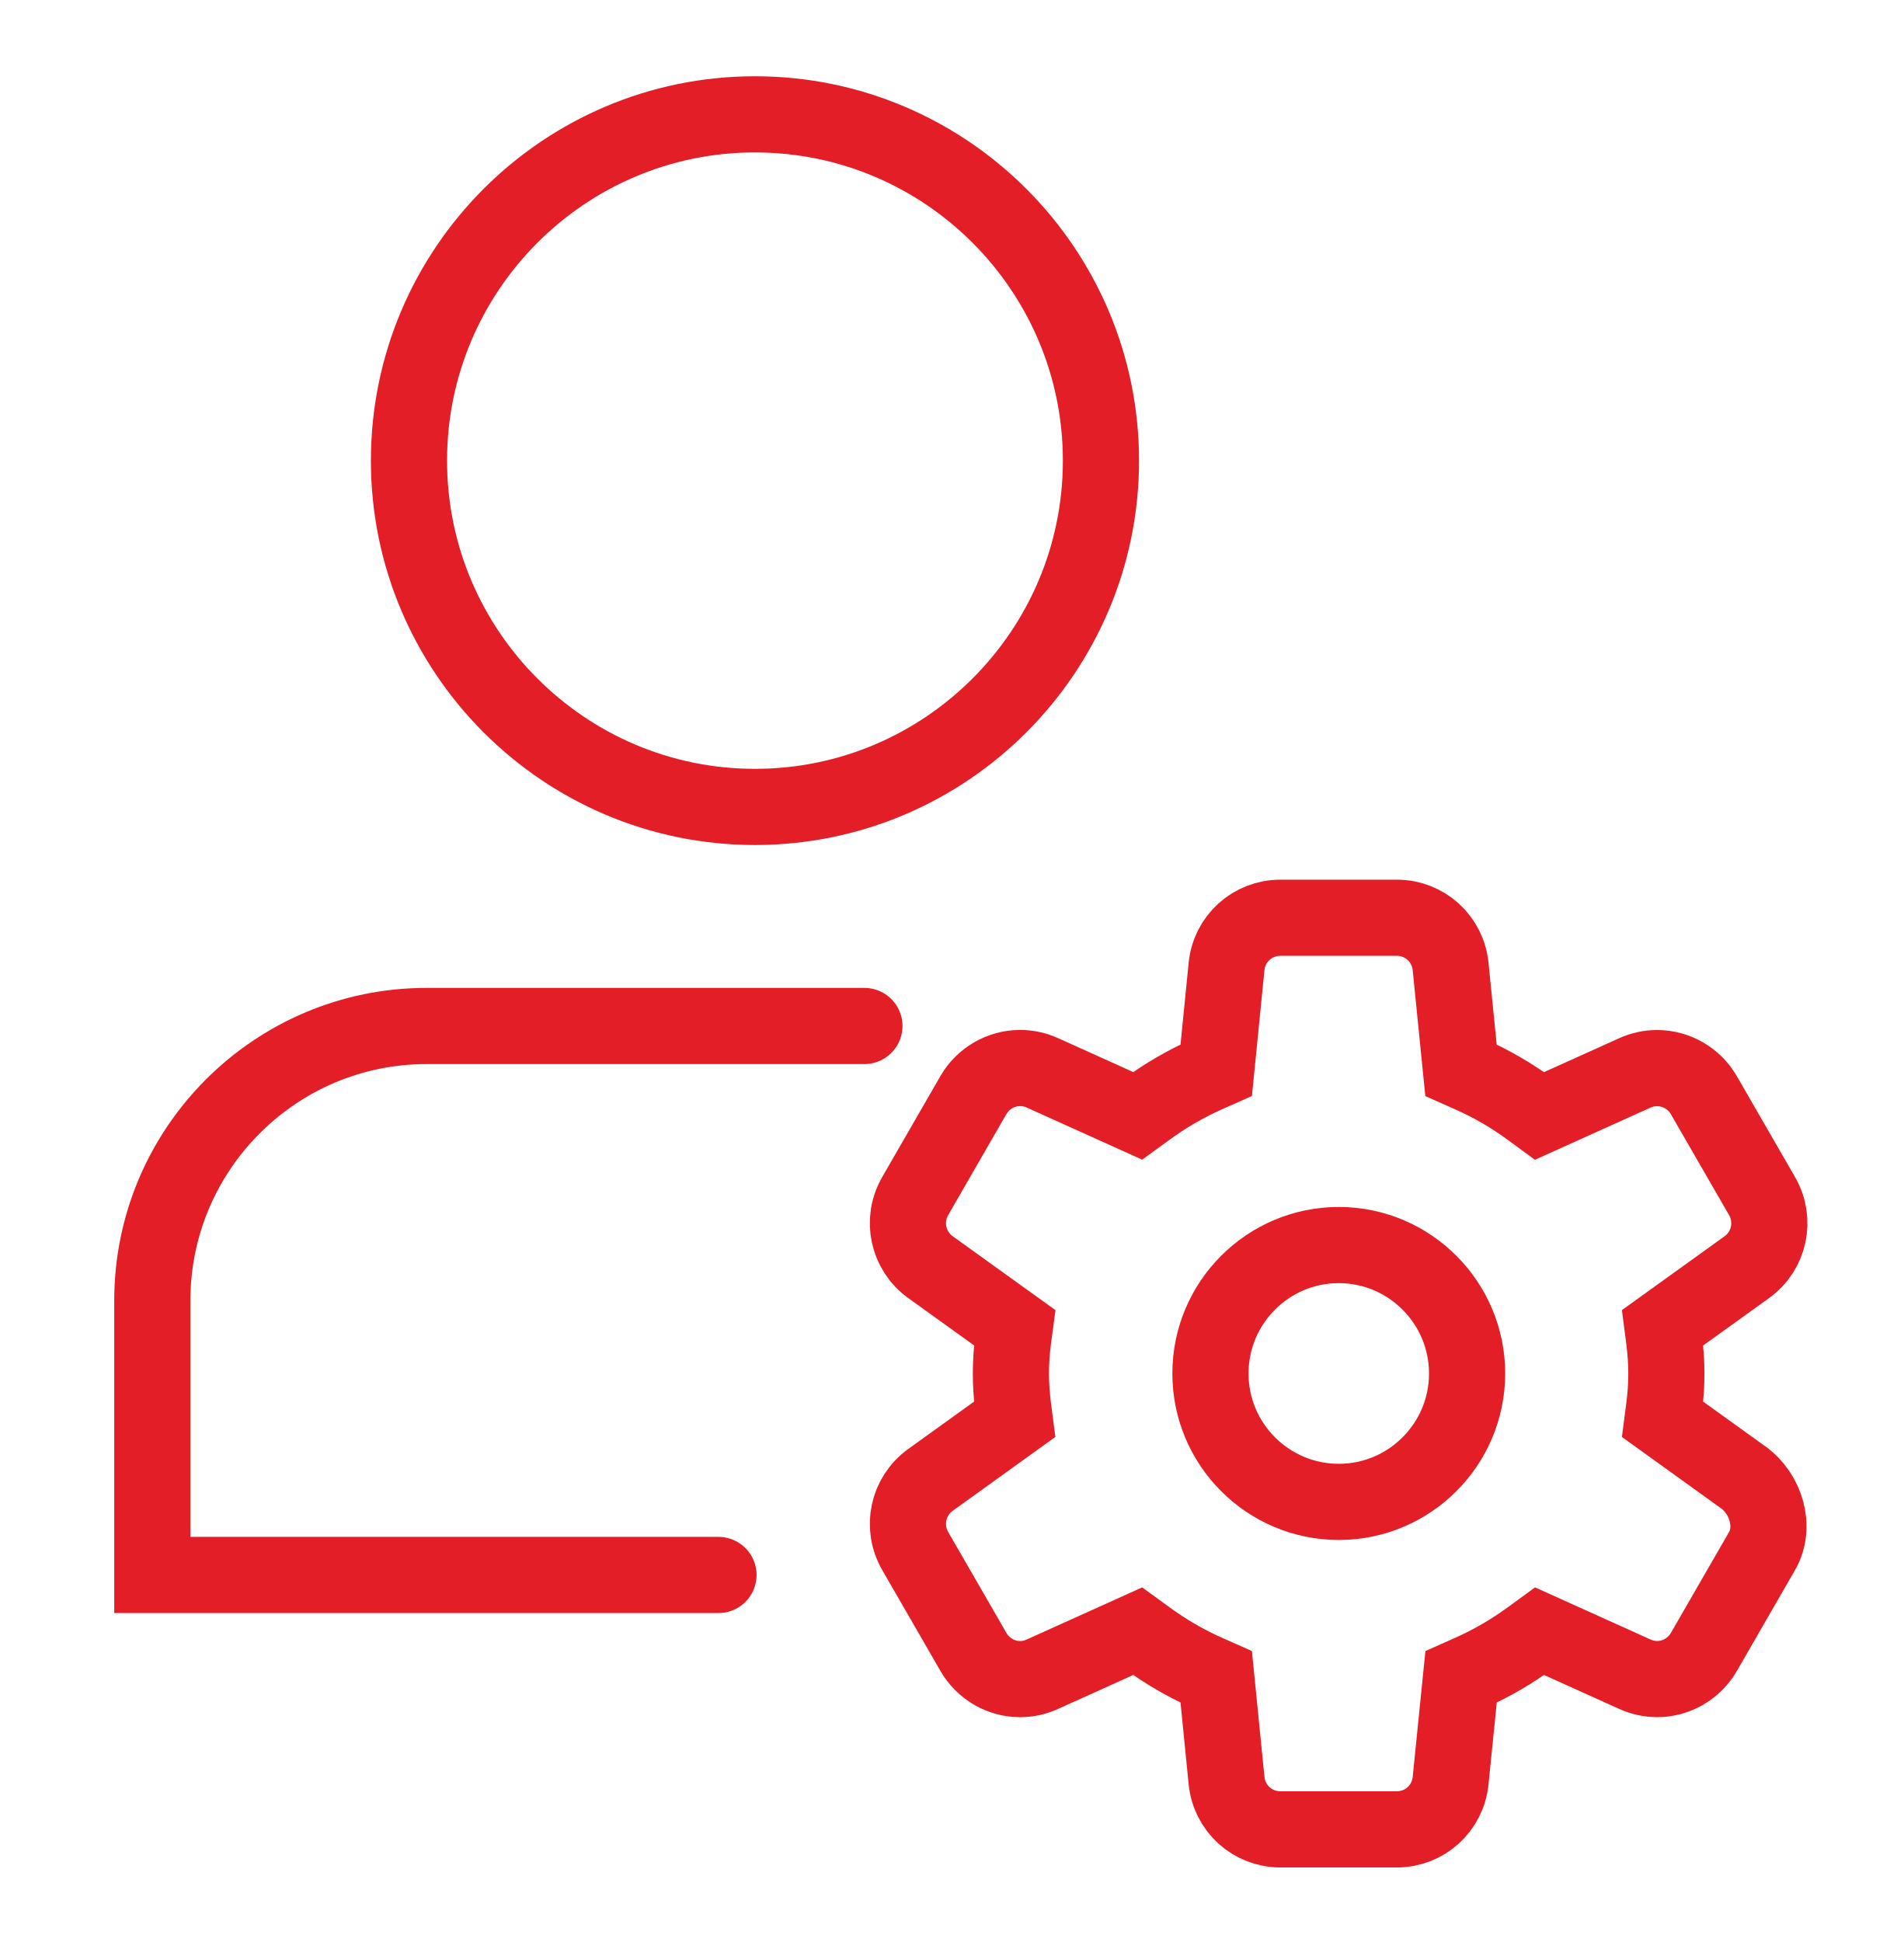
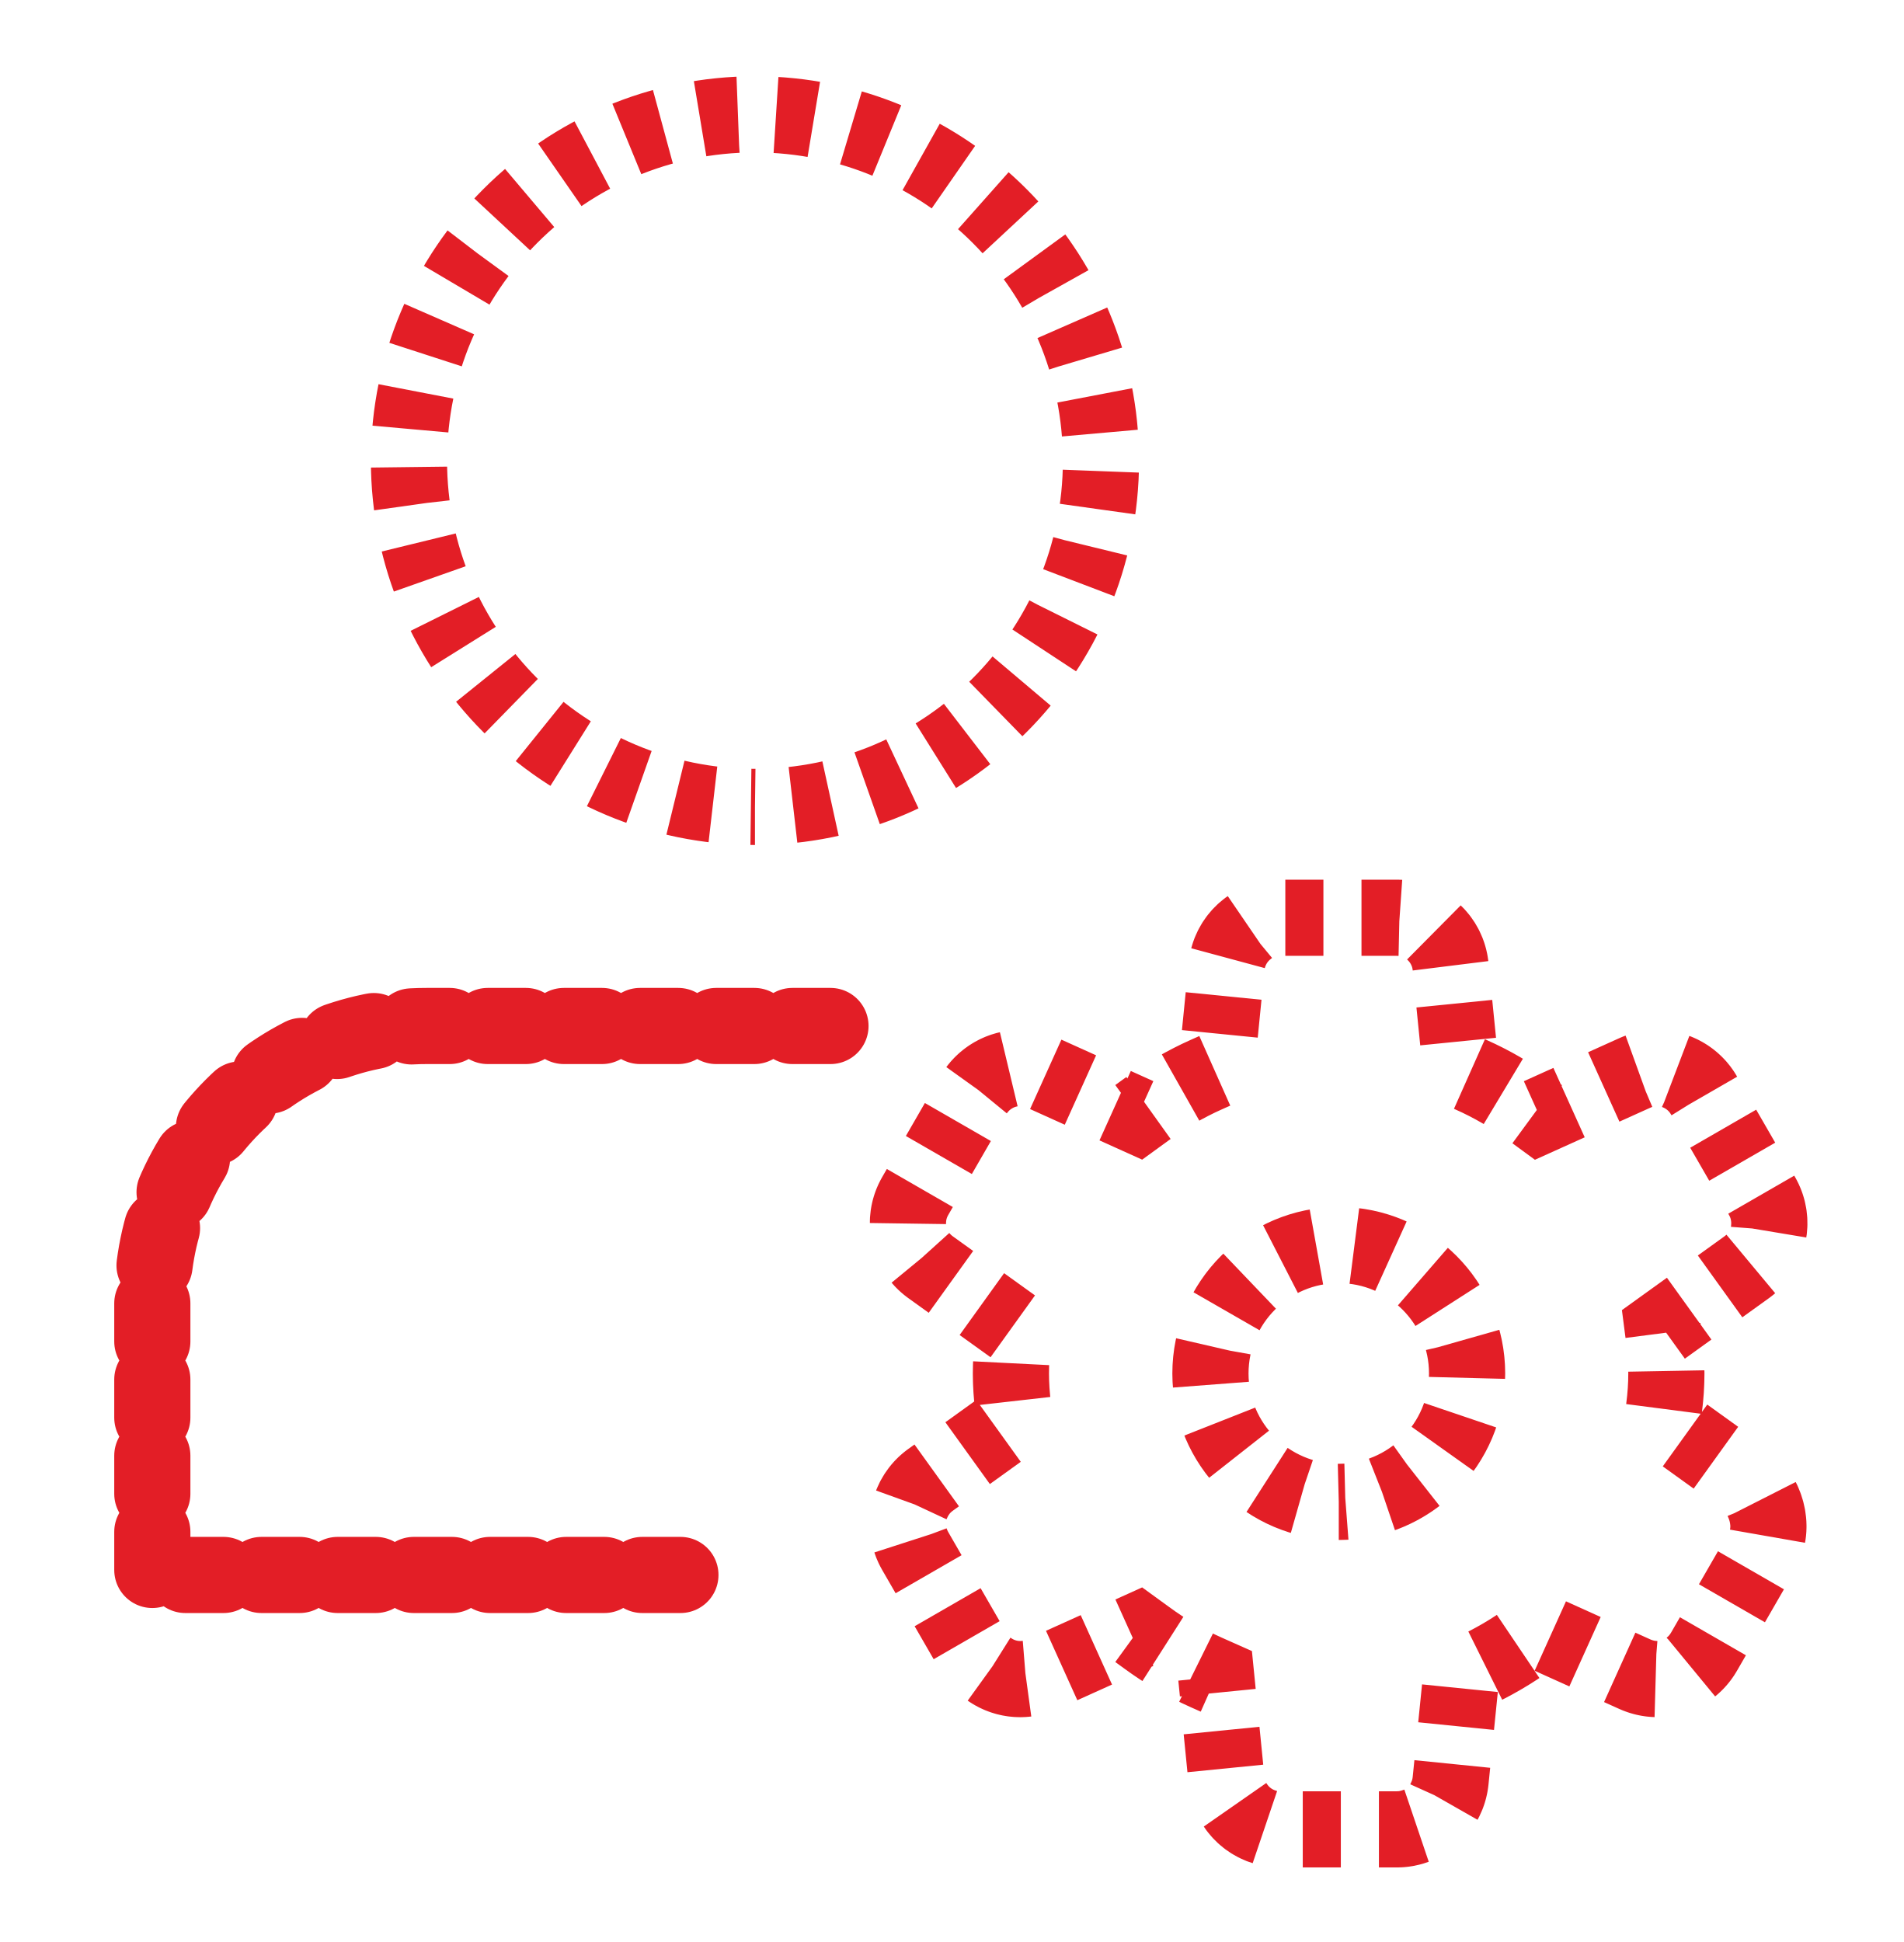
<svg xmlns="http://www.w3.org/2000/svg" width="50" height="51" viewBox="0 0 50 51" fill="none">
-   <path d="M19.826 21.191C24.836 21.191 28.912 17.111 28.912 12.097C28.912 7.082 24.836 3.003 19.826 3.003C14.816 3.003 10.74 7.082 10.74 12.097C10.74 17.111 14.816 21.191 19.826 21.191Z" stroke="#E31E26" stroke-width="2" />
-   <path d="M18.868 41.361H4V34.153C4 30.178 7.231 26.944 11.202 26.944H22.7" stroke="#E31E26" stroke-width="2" stroke-linecap="round" />
-   <path d="M35.157 39.442C33.299 39.442 31.787 37.93 31.787 36.07C31.787 34.21 33.298 32.697 35.157 32.697C37.015 32.697 38.527 34.21 38.527 36.07C38.527 37.93 37.015 39.442 35.157 39.442Z" stroke="#E31E26" stroke-width="2" />
-   <path d="M45.873 38.866L43.661 37.274L43.699 36.981C43.74 36.669 43.76 36.363 43.76 36.072C43.76 35.783 43.739 35.477 43.699 35.163L43.661 34.869L45.872 33.278C46.467 32.849 46.639 32.046 46.273 31.411L44.745 28.762C44.492 28.323 44.021 28.05 43.516 28.05C43.314 28.05 43.117 28.093 42.931 28.177L40.429 29.306L40.196 29.135C39.699 28.771 39.172 28.464 38.63 28.224L38.367 28.107L38.094 25.382C38.022 24.652 37.414 24.102 36.681 24.102H33.624C32.89 24.102 32.283 24.651 32.21 25.381L31.939 28.105L31.676 28.222C31.129 28.466 30.602 28.773 30.11 29.134L29.876 29.304L27.375 28.175C27.187 28.09 26.99 28.048 26.788 28.048C26.285 28.048 25.814 28.321 25.561 28.761L24.034 31.41C23.668 32.045 23.84 32.848 24.434 33.277L26.647 34.868L26.608 35.162C26.567 35.474 26.547 35.78 26.547 36.071C26.547 36.359 26.568 36.665 26.608 36.98L26.646 37.273L24.434 38.865C23.84 39.294 23.668 40.096 24.034 40.732L25.562 43.381C25.815 43.822 26.285 44.096 26.789 44.096C26.991 44.096 27.187 44.053 27.375 43.967L29.876 42.838L30.11 43.008C30.602 43.37 31.129 43.677 31.676 43.92L31.939 44.037L32.21 46.761C32.283 47.491 32.89 48.042 33.624 48.042H36.681C37.414 48.042 38.022 47.492 38.094 46.762L38.369 44.037L38.632 43.92C39.178 43.676 39.705 43.369 40.198 43.008L40.431 42.838L42.932 43.967C43.12 44.051 43.318 44.095 43.52 44.095C44.022 44.095 44.492 43.821 44.746 43.381L46.272 40.734C46.638 40.099 46.377 39.229 45.782 38.801L45.873 38.866Z" stroke="#E31E26" stroke-width="2" />
+   <style>
+     @keyframes sk {
+       0%    { stroke-dashoffset: 1; }
+       25%   { stroke-dashoffset: 0; }
+       78%   { stroke-dashoffset: 0; }
+       78.01%{ stroke-dashoffset: 1; }
+       100%  { stroke-dashoffset: 1; }
+     }
+     path {
+       stroke-dasharray: 1;
+       stroke-dashoffset: 1;
+       animation: sk 4s ease-in-out infinite;
+     }
+     .p1 { animation-delay: 0s; }
+     .p2 { animation-delay: 0.2s; }
+     .p3 { animation-delay: 0.4s; }
+     .p4 { animation-delay: 0.6s; }
+     @media (prefers-reduced-motion: reduce) {
+       path { animation-duration: 0.01s; }
+     }
+   </style>
+   <path class="p1" pathLength="1" d="M19.826 21.191C24.836 21.191 28.912 17.111 28.912 12.097C28.912 7.082 24.836 3.003 19.826 3.003C14.816 3.003 10.74 7.082 10.74 12.097C10.74 17.111 14.816 21.191 19.826 21.191Z" stroke="#E31E26" stroke-width="2" />
+   <path class="p2" pathLength="1" d="M18.868 41.361H4V34.153C4 30.178 7.231 26.944 11.202 26.944H22.7" stroke="#E31E26" stroke-width="2" stroke-linecap="round" />
+   <path class="p3" pathLength="1" d="M35.157 39.442C33.299 39.442 31.787 37.93 31.787 36.07C31.787 34.21 33.298 32.697 35.157 32.697C37.015 32.697 38.527 34.21 38.527 36.07C38.527 37.93 37.015 39.442 35.157 39.442Z" stroke="#E31E26" stroke-width="2" />
+   <path class="p4" pathLength="1" d="M45.873 38.866L43.661 37.274L43.699 36.981C43.74 36.669 43.76 36.363 43.76 36.072C43.76 35.783 43.739 35.477 43.699 35.163L43.661 34.869L45.872 33.278C46.467 32.849 46.639 32.046 46.273 31.411L44.745 28.762C44.492 28.323 44.021 28.05 43.516 28.05C43.314 28.05 43.117 28.093 42.931 28.177L40.429 29.306L40.196 29.135C39.699 28.771 39.172 28.464 38.63 28.224L38.367 28.107L38.094 25.382C38.022 24.652 37.414 24.102 36.681 24.102H33.624C32.89 24.102 32.283 24.651 32.21 25.381L31.939 28.105L31.676 28.222C31.129 28.466 30.602 28.773 30.11 29.134L29.876 29.304L27.375 28.175C27.187 28.09 26.99 28.048 26.788 28.048C26.285 28.048 25.814 28.321 25.561 28.761L24.034 31.41C23.668 32.045 23.84 32.848 24.434 33.277L26.647 34.868L26.608 35.162C26.567 35.474 26.547 35.78 26.547 36.071C26.547 36.359 26.568 36.665 26.608 36.98L26.646 37.273L24.434 38.865C23.84 39.294 23.668 40.096 24.034 40.732L25.562 43.381C25.815 43.822 26.285 44.096 26.789 44.096C26.991 44.096 27.187 44.053 27.375 43.967L29.876 42.838L30.11 43.008C30.602 43.37 31.129 43.677 31.676 43.92L31.939 44.037L32.21 46.761C32.283 47.491 32.89 48.042 33.624 48.042H36.681C37.414 48.042 38.022 47.492 38.094 46.762L38.369 44.037L38.632 43.92C39.178 43.676 39.705 43.369 40.198 43.008L40.431 42.838L42.932 43.967C43.12 44.051 43.318 44.095 43.52 44.095C44.022 44.095 44.492 43.821 44.746 43.381L46.272 40.734C46.638 40.099 46.377 39.229 45.782 38.801L45.873 38.866Z" stroke="#E31E26" stroke-width="2" />
</svg>
